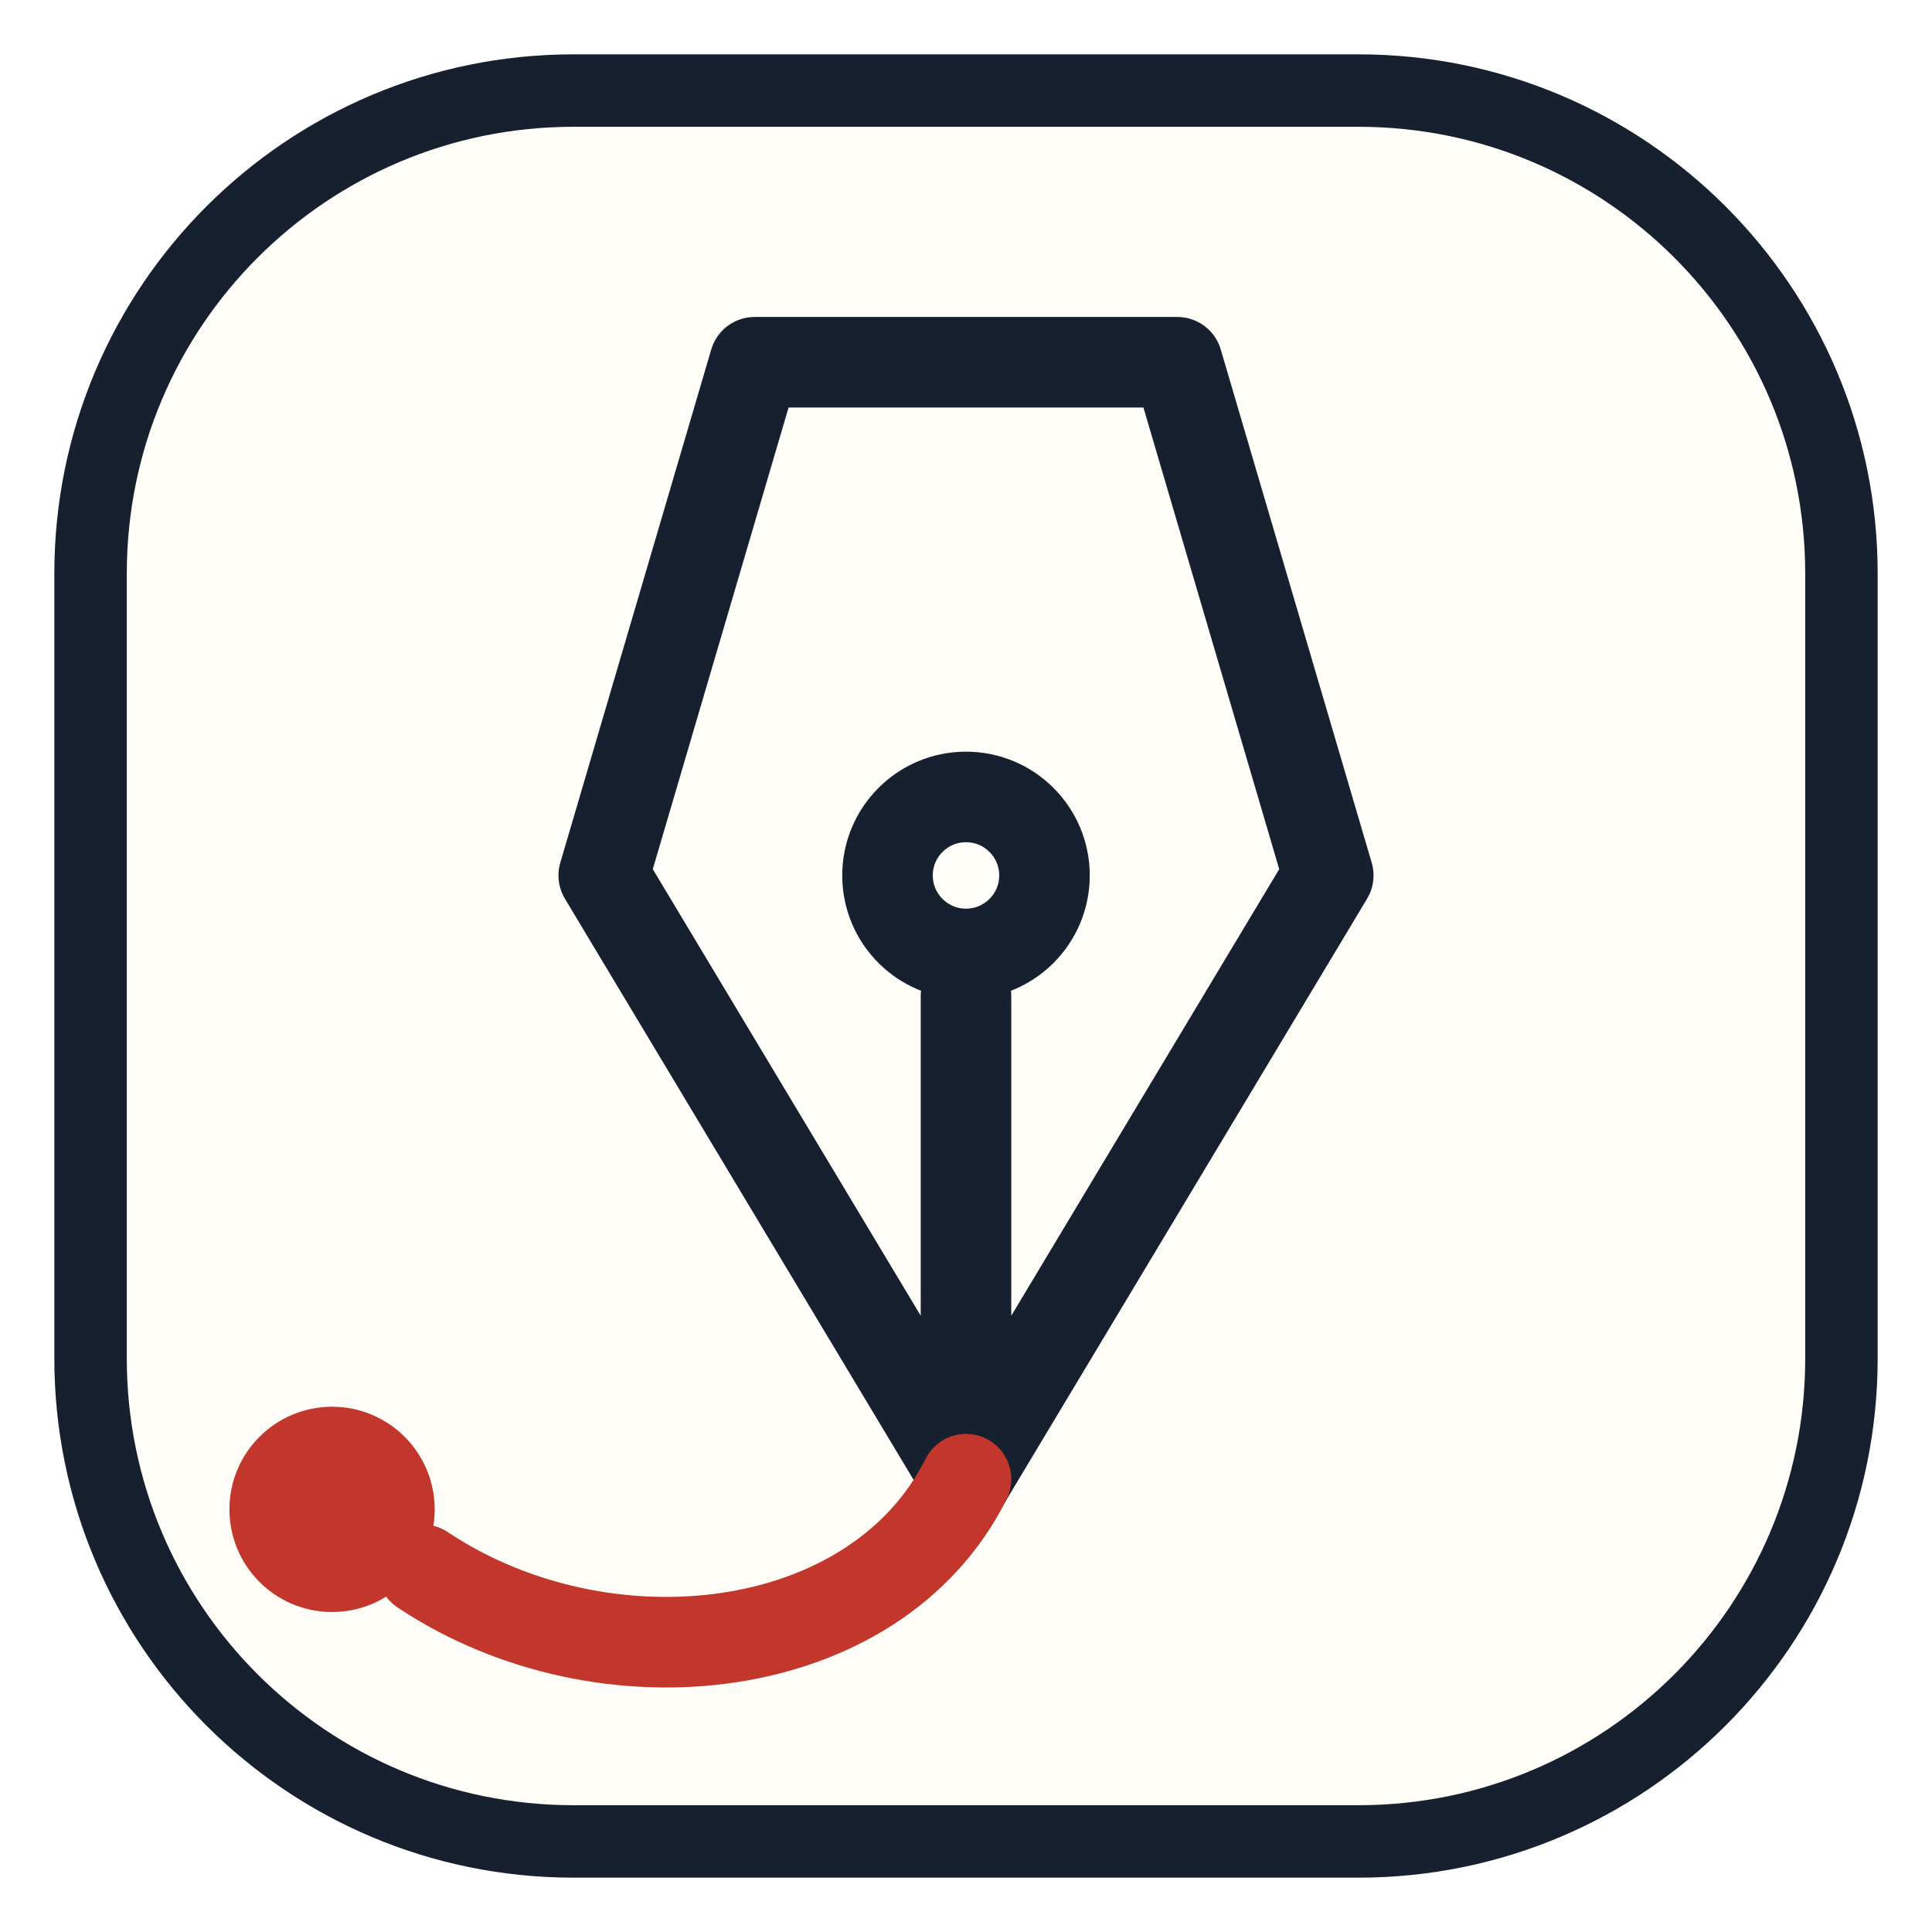
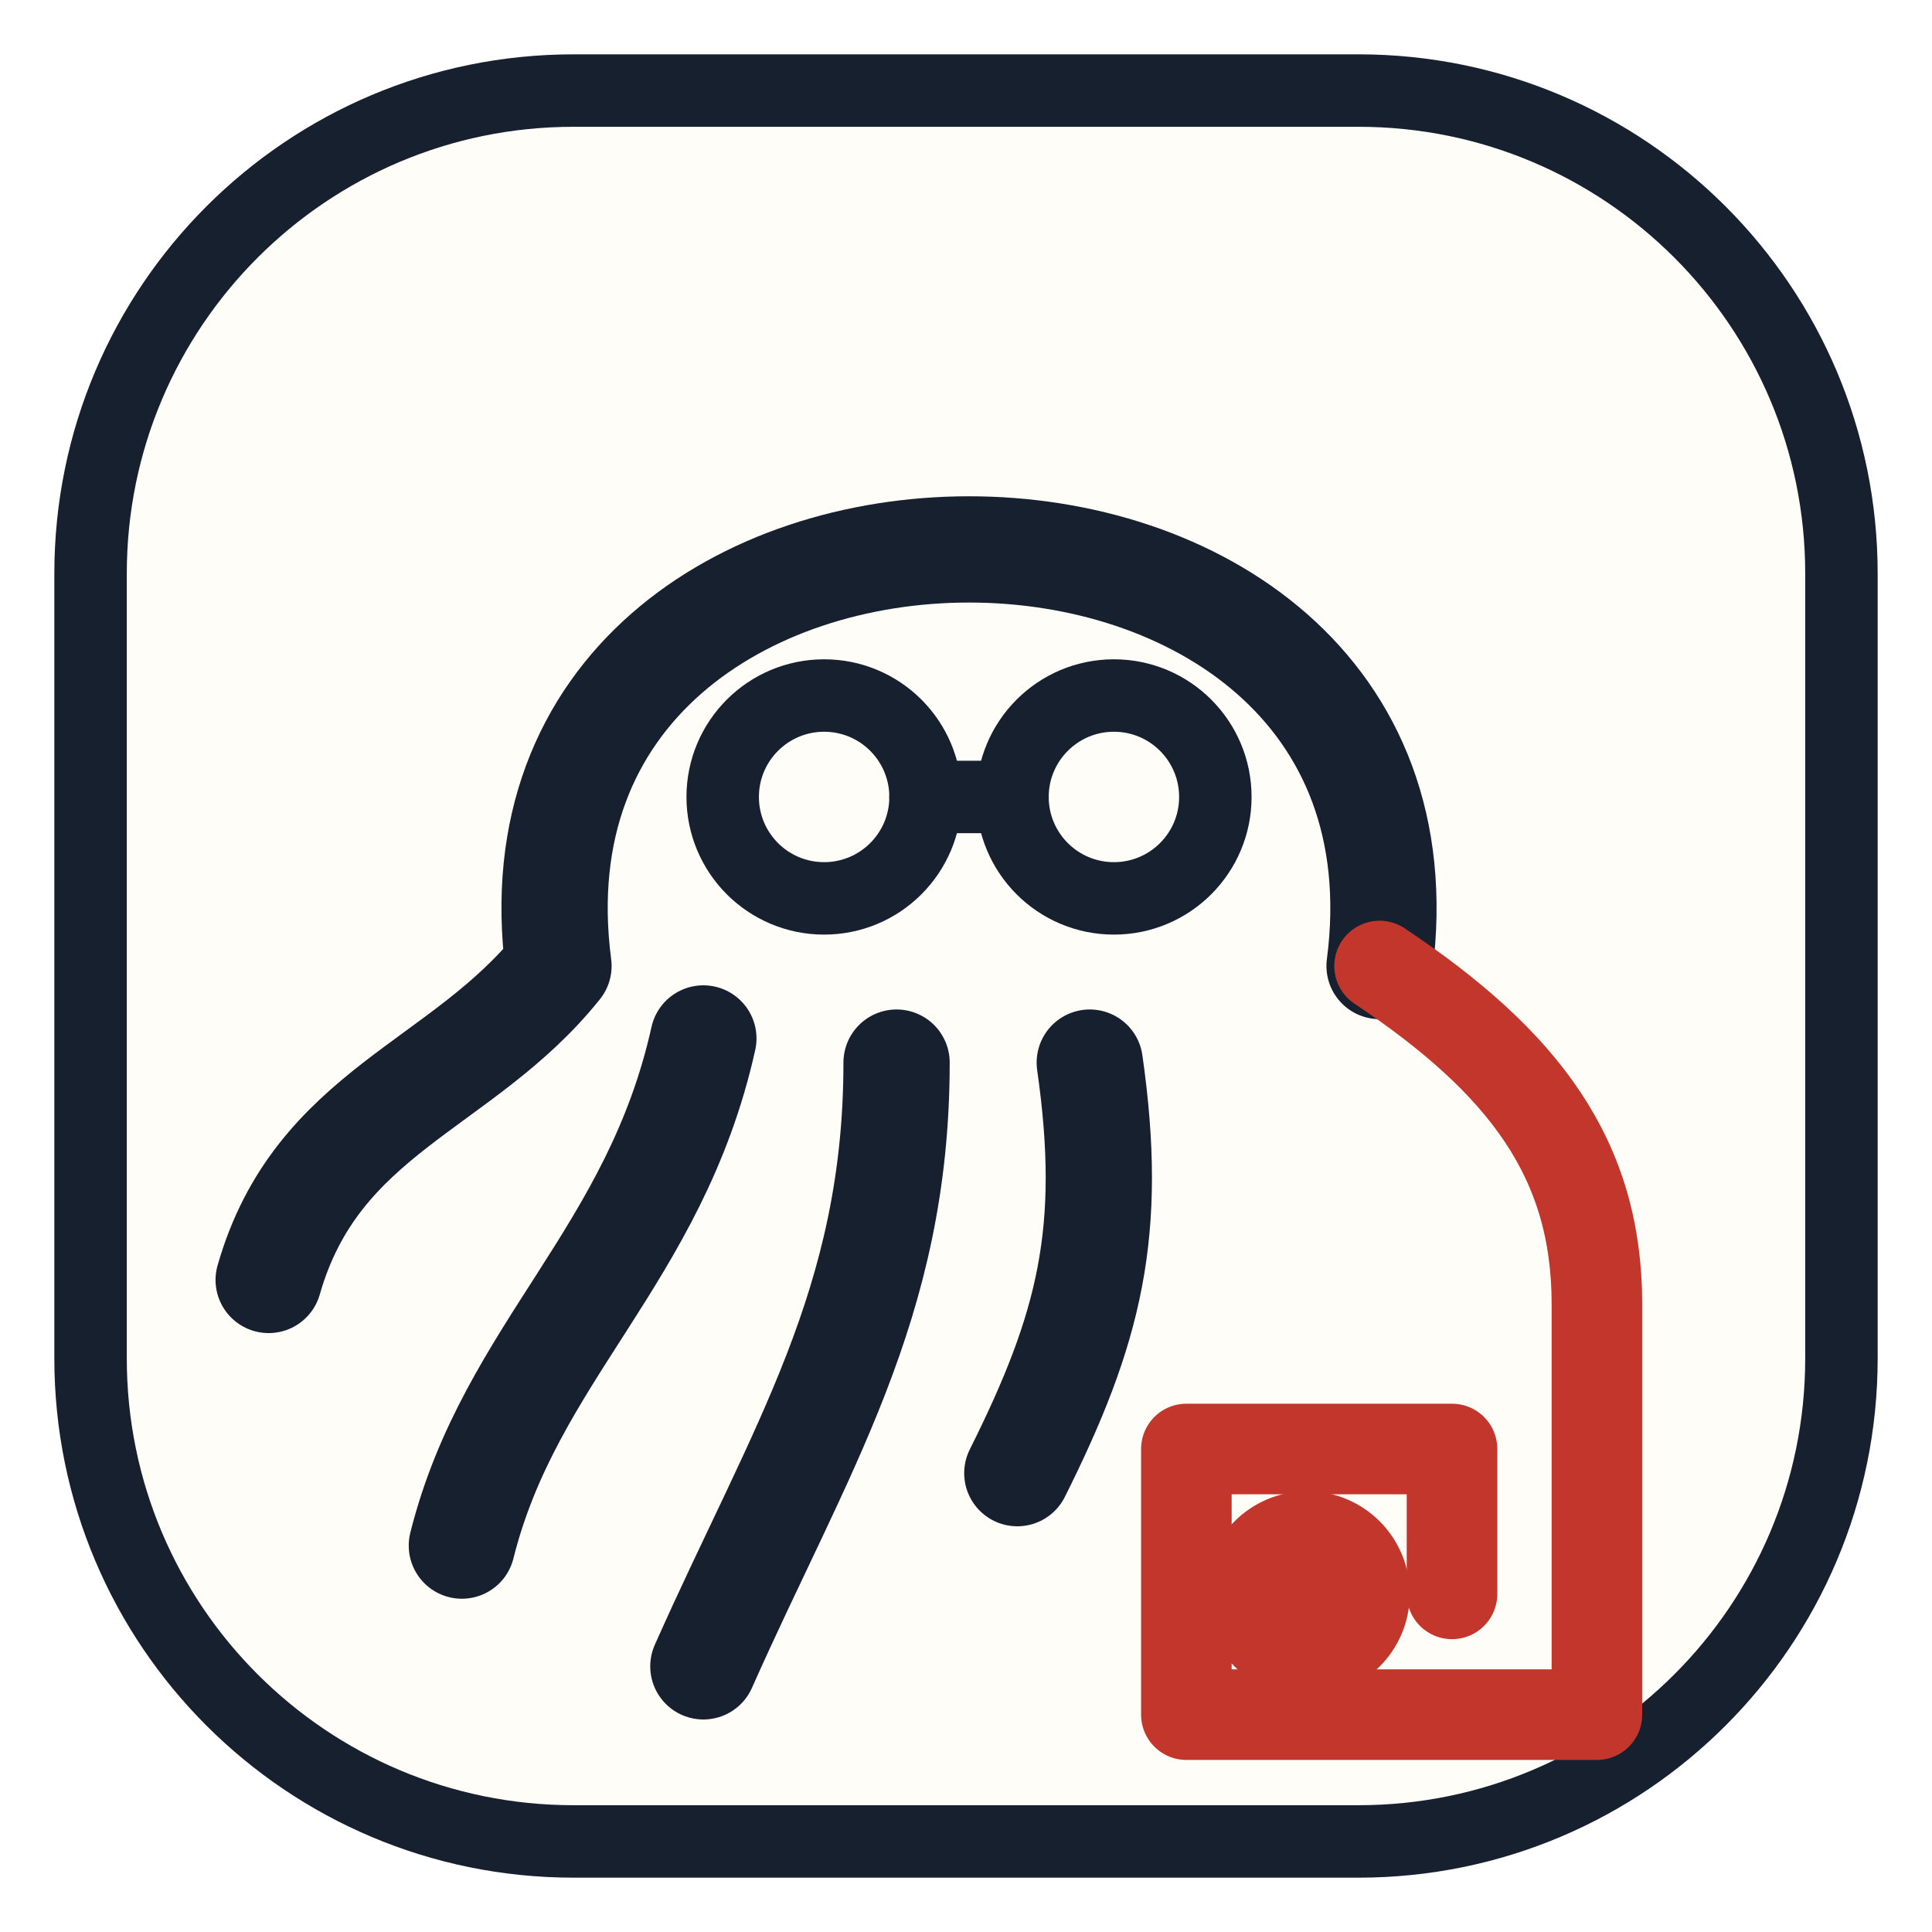
<svg xmlns="http://www.w3.org/2000/svg" viewBox="0 0 64 64">
  <style>.lg-f{fill:#FFFDF8;stroke:#17202E;stroke-width:2.4}.lg-i{fill:none;stroke:#17202E;stroke-width:3;stroke-linecap:round;stroke-linejoin:round}.lg-t{fill:none;stroke:#C2362B;stroke-width:3;stroke-linecap:round;stroke-linejoin:round}.lg-n{fill:#C2362B}</style>
  <rect class="lg-f" x="3" y="3" width="58" height="58" rx="16" />
-   <path class="lg-i" d="M25 12 H39 L44 29 L32 49 L20 29 Z M32 33 V49" />
-   <circle class="lg-i" cx="32" cy="29" r="2.6" />
-   <path class="lg-t" d="M32 49 C29 55 20 56 14 52" />
-   <circle class="lg-n" cx="11" cy="50" r="3.4" />
+   <g transform="translate(6.5 4) scale(0.8)">
+     <path class="lg-i" d="M15 35 C12 12 52 12 49 35 M15 35 C11 40 5 41 3 48 M21 38 C19 47 13 51 11 59 M29 39 C29 49 25 55 21 64 M37 39 C38 46 37 50 34 56" style="stroke-width:4.4" />
+     <circle class="lg-i" cx="26" cy="28" r="4.2" />
+     <circle class="lg-i" cx="38" cy="28" r="4.2" />
+     <path class="lg-i" d="M30.2 28 H33.8" />
+   </g>
+   <path class="lg-t" d="M45.7 32 C50.5 35.2 52.9 38.4 52.9 43.2 V56.8 H39.3 V48 H48.1 V52.8" />
+   <circle class="lg-n" cx="43.3" cy="52.8" r="3.4" />
</svg>
